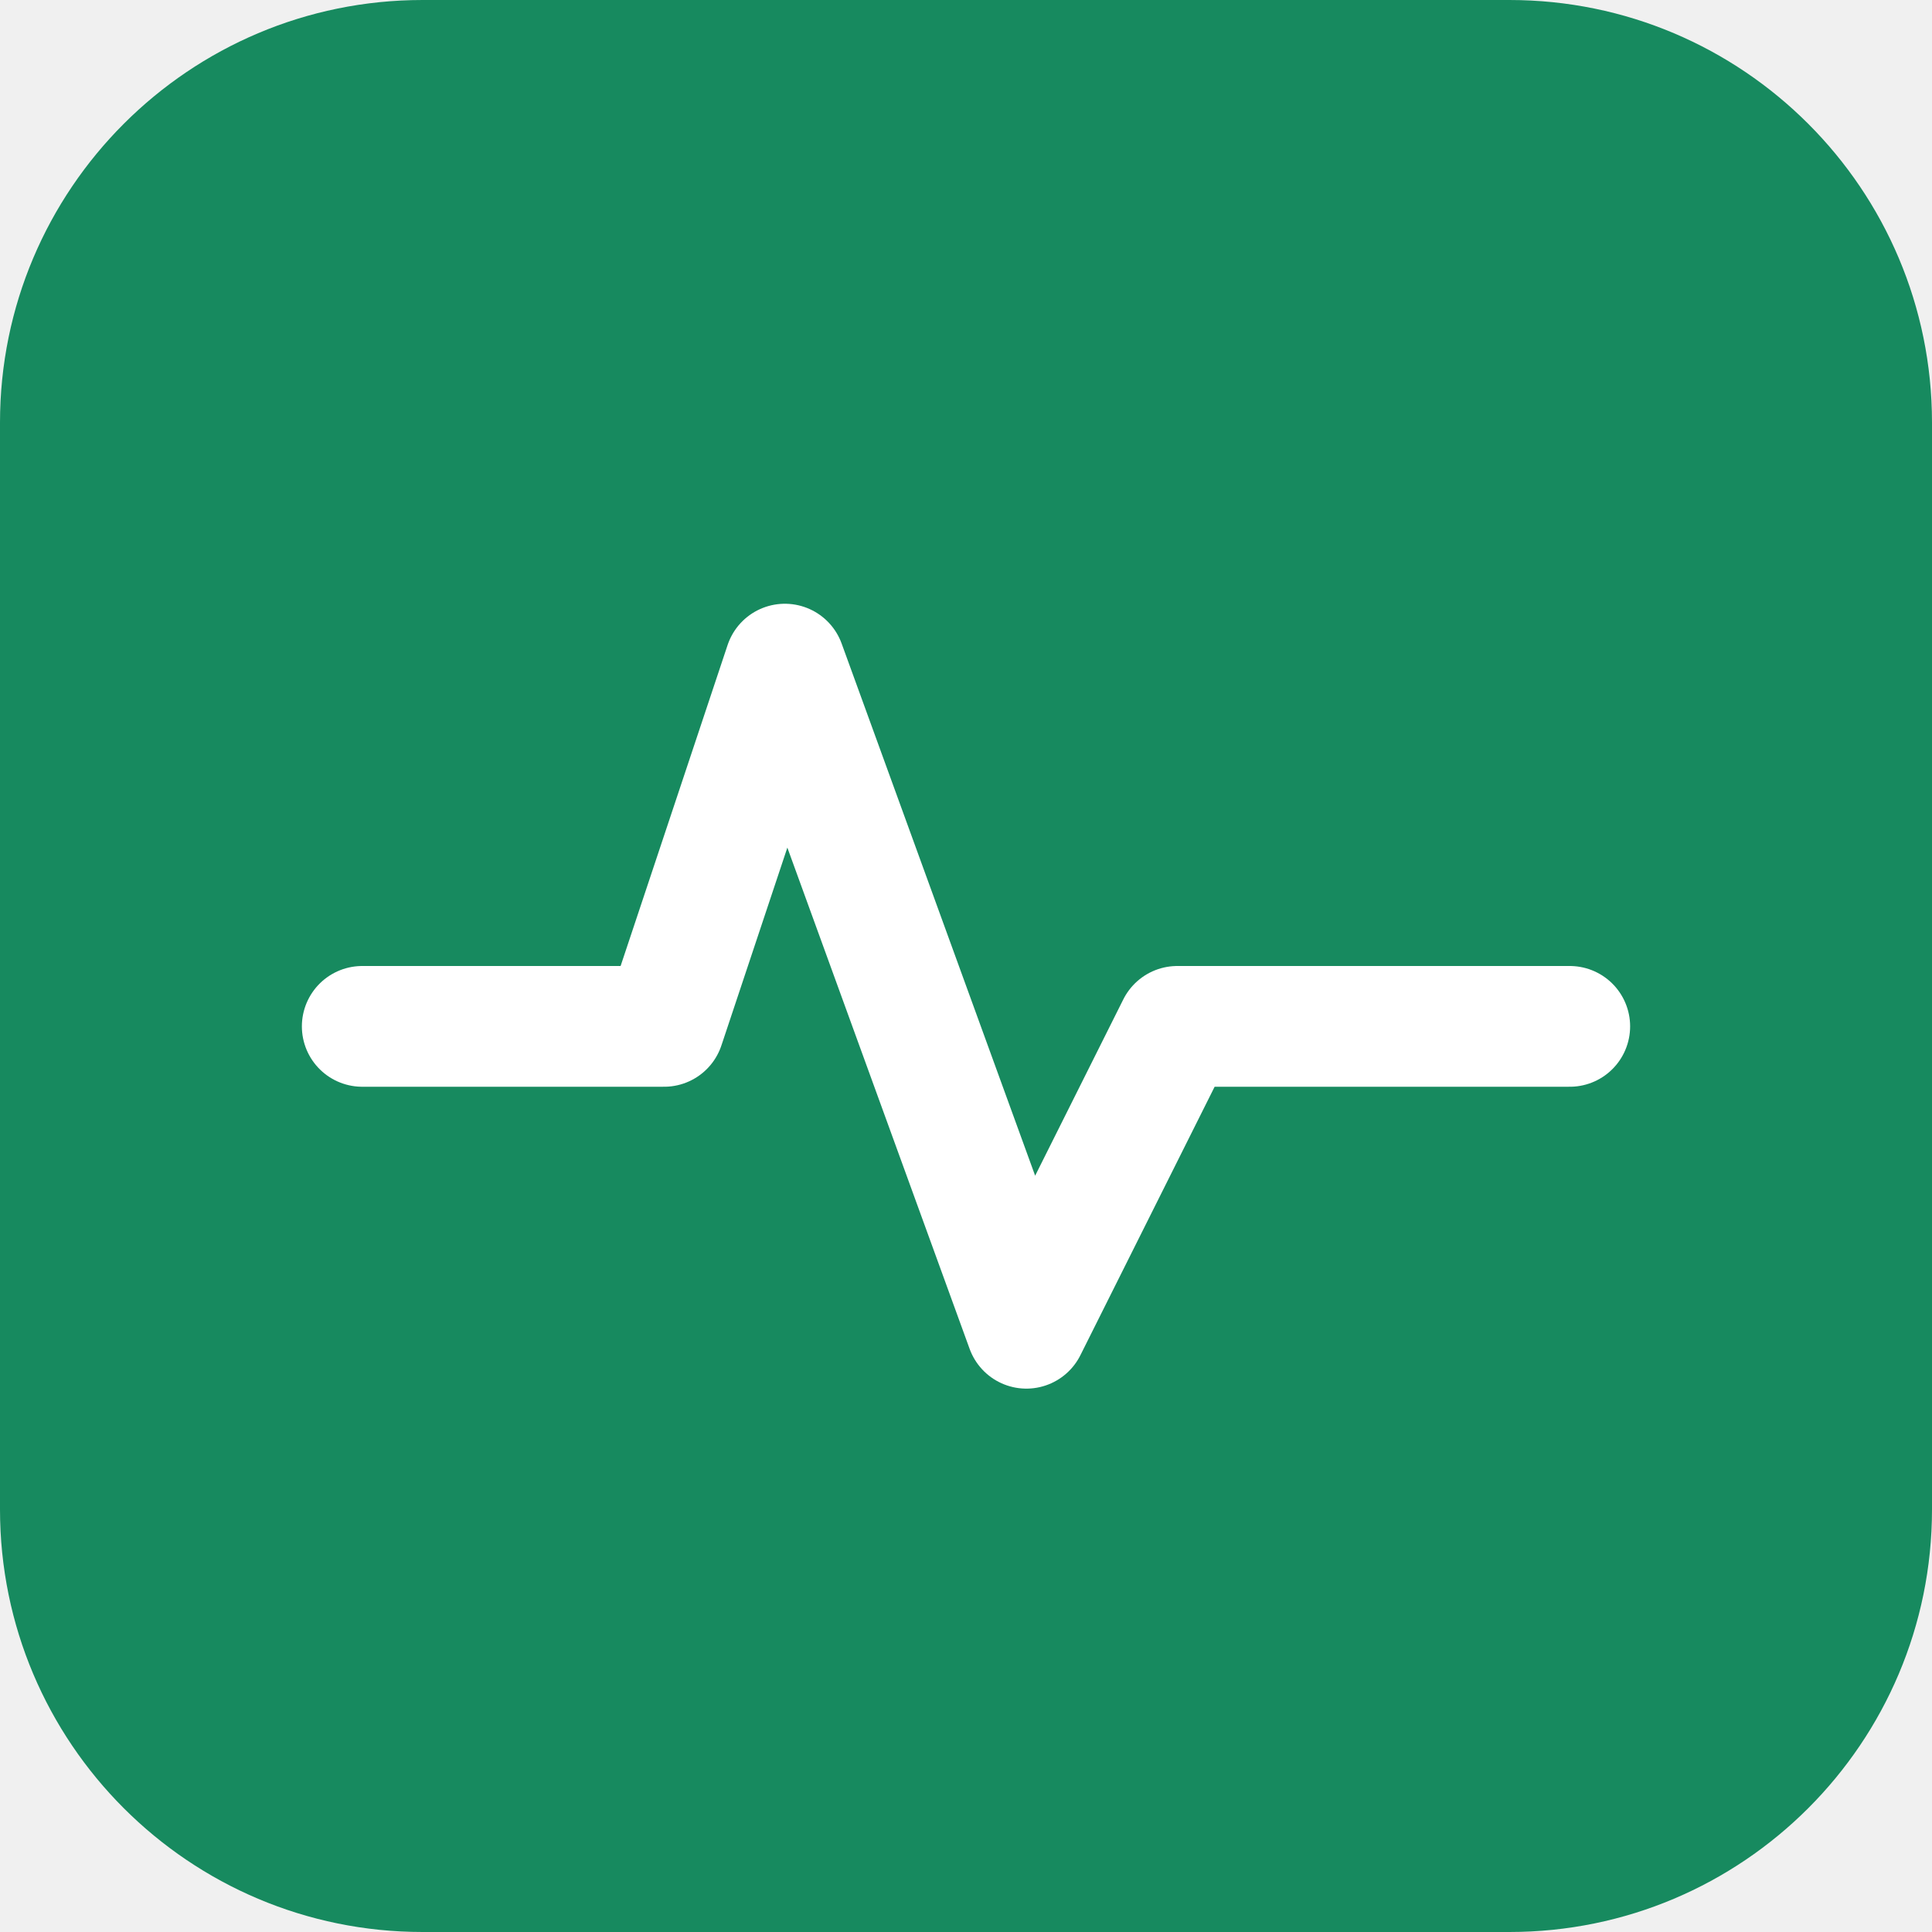
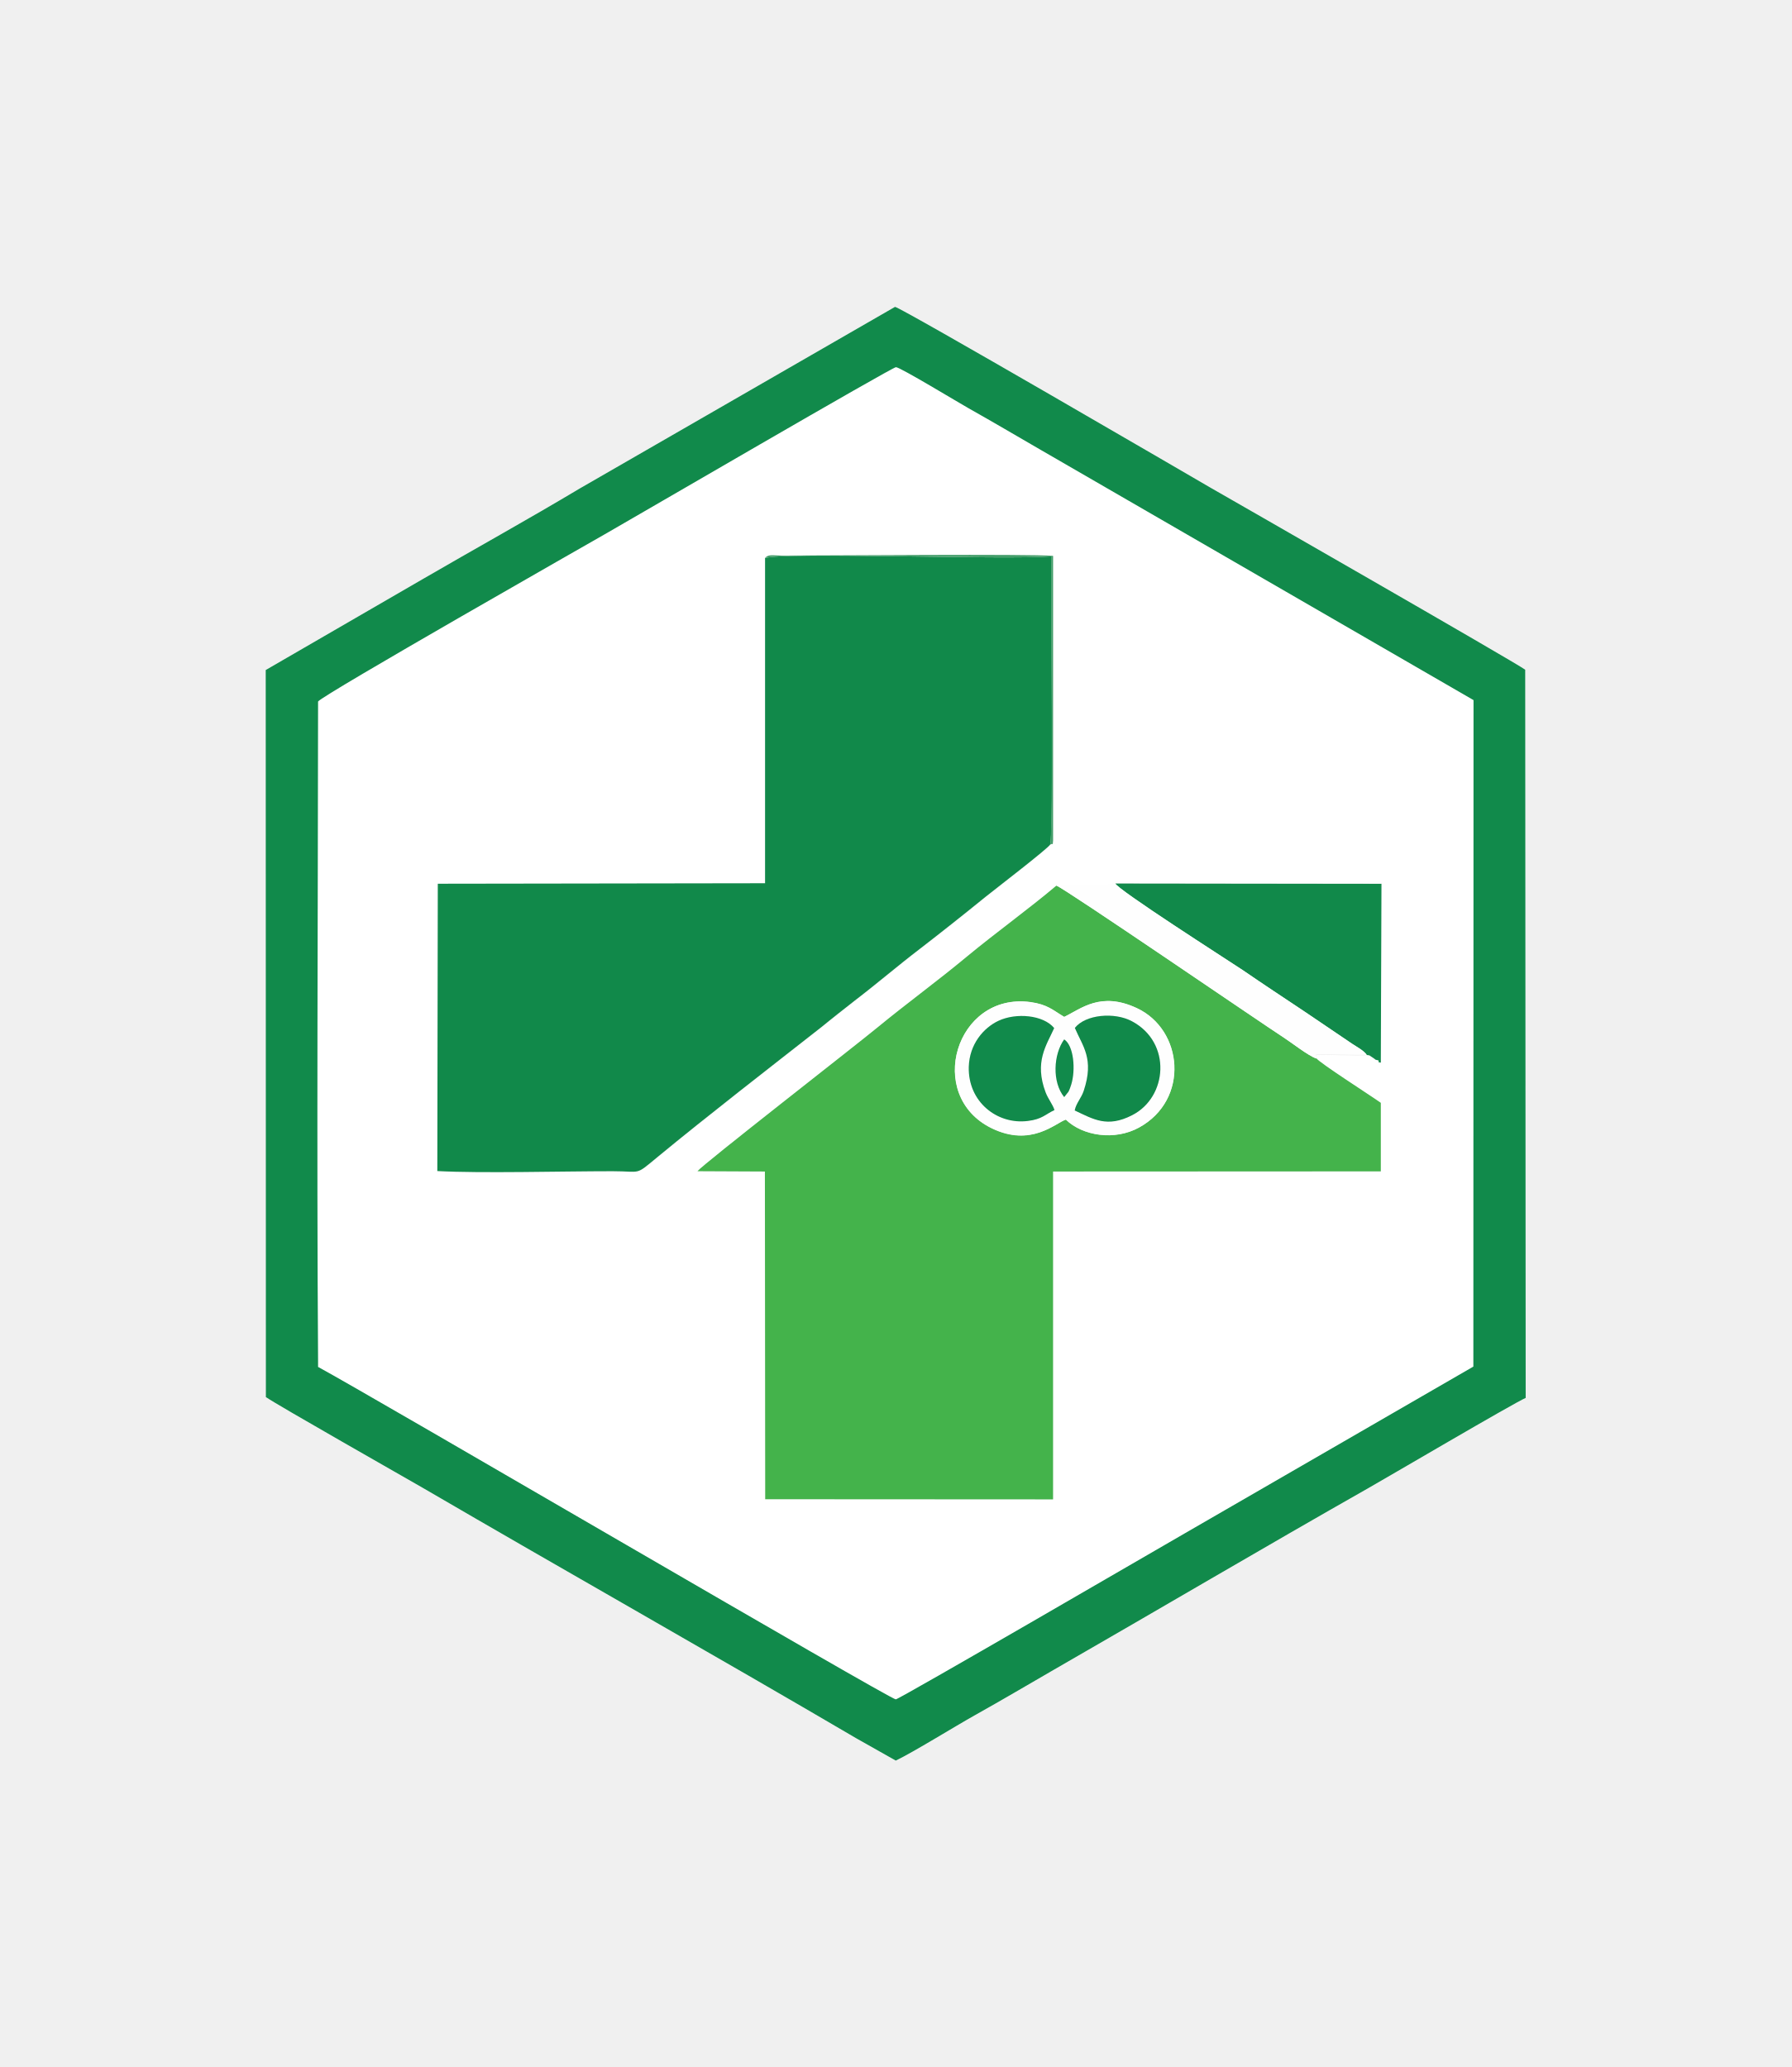
- <svg xmlns="http://www.w3.org/2000/svg" viewBox="0 0 64 64">
-   <rect width="64" height="64" rx="14" fill="#178a5f" />
-   <path d="M12 34h10l4-12 8 22 5-10h13" stroke="#ffffff" stroke-width="4" fill="none" stroke-linecap="round" stroke-linejoin="round" />
+ <svg xmlns="http://www.w3.org/2000/svg" xml:space="preserve" width="112.657mm" height="130mm" style="shape-rendering:geometricPrecision; text-rendering:geometricPrecision; image-rendering:optimizeQuality; fill-rule:evenodd; clip-rule:evenodd" viewBox="0 0 11266 13000">
+   <defs>
+     <style type="text/css">
+    
+     .fil2 {fill:#11894A}
+     .fil1 {fill:#118A4B}
+     .fil5 {fill:#449E6A}
+     .fil3 {fill:#44B34B}
+     .fil4 {fill:#FEFEFE}
+     .fil0 {fill:white}
+    
+   </style>
+   </defs>
+   <g id="Layer_x0020_1">
+     <path class="fil0" d="M8278 6658c16,26 347,238 404,279l0 431 -2061 1 0 2062 -1810 -1 -2 -2061 -424 -2c35,-45 976,-776 1132,-904 186,-153 379,-294 565,-448 179,-149 389,-301 560,-444l259 -4c188,2 -6,-26 245,-26l1486 -1c68,2 52,14 56,21l-4 1125c-26,-5 -8,2 -15,-14 -31,-7 -10,-2 -38,-19 -27,-16 -10,-11 -35,-15 -86,2 -212,-4 -314,-4 -6,18 -13,-25 -4,27zm-3466 -3147c21,-26 46,-16 107,-16 301,0 1561,-11 1705,2l0 1789c-5,41 1,13 -18,27 -8,21 -358,290 -405,328 -138,112 -274,221 -414,328 -143,110 -270,219 -414,329 -36,28 -68,54 -103,81 -39,30 -64,52 -102,82 -325,255 -719,560 -1028,815 -149,123 -100,92 -286,92 -318,0 -826,14 -1102,-1l4 -1807 2058 -3 0 -2045zm-2811 901c-1,1374 -9,2779 0,4150l0 36c357,194 3598,2092 3633,2091 20,-1 1647,-946 1817,-1044l1815 -1049 1 -4192 -2722 -1574c-153,-89 -301,-176 -454,-262 -59,-33 -429,-258 -456,-258 -24,0 -1644,943 -1819,1044 -78,45 -1795,1022 -1815,1059z" />
+     <path class="fil1" d="M2000 4412c20,-37 1737,-1014 1815,-1059 175,-100 1795,-1044 1819,-1044 26,0 397,225 456,258 153,86 300,173 454,262l2722 1574 -1 4192 -1815 1049c-170,98 -1797,1044 -1817,1044 -35,1 -3276,-1897 -3633,-2091l0 -36c-9,-1370 -1,-2776 0,-4150zm-329 4374c74,52 882,510 990,573 902,526 1824,1046 2724,1574l248 140c114,-55 368,-213 502,-288 168,-94 327,-188 493,-284 659,-379 1320,-769 1977,-1142 96,-54 921,-539 989,-567l-3 -4580c-56,-43 -1913,-1107 -1981,-1146 -72,-42 -1955,-1139 -1982,-1136l-1982 1142c-326,195 -664,382 -991,572l-984 570 1 4574z" />
+     <path class="fil2" d="M6604 5312c23,-64 2,-1580 9,-1813 -295,24 -1691,-29 -1802,11l0 2045 -2058 3 -3 1807c276,15 784,1 1102,1 186,0 137,31 286,-92 309,-255 703,-560 1028,-815 38,-30 63,-52 102,-82 35,-27 67,-53 103,-81 144,-110 270,-219 414,-329 140,-108 276,-216 414,-328 47,-38 397,-307 405,-328z" />
+     <path class="fil3" d="M6692 6396c106,-51 229,-162 456,-55 292,136 333,576 14,751 -153,84 -354,53 -460,-50 -65,21 -218,176 -467,54 -419,-205 -226,-856 244,-793 108,15 142,51 212,93zm1586 262c-52,-19 -154,-99 -205,-132 -159,-103 -1377,-938 -1430,-956 -170,144 -381,296 -560,444 -186,155 -379,295 -565,448 -157,129 -1097,860 -1132,904l424 2 2 2061 1810 1 0 -2062 2061 -1 0 -431c-57,-41 -388,-253 -404,-279z" />
+     <path class="fil2" d="M8595 6635c25,4 8,-2 35,15 28,17 7,12 38,19 7,16 -11,9 15,14l4 -1125 -1675 -2c11,38 706,482 802,546 131,90 260,175 392,263l297 201c31,20 71,41 91,69z" />
+     <path class="fil4" d="M6642 5569c53,18 1272,853 1430,956 51,33 153,114 205,132 -9,-52 -2,-9 4,-27 102,0 228,6 314,4 -20,-28 -61,-49 -91,-69l-297 -201c-132,-88 -261,-173 -392,-263 -96,-64 -791,-508 -802,-546l1675 2c-4,-7 12,-19 -56,-21l-1486 1c-250,0 -57,28 -245,26l-259 4z" />
+     <path class="fil4" d="M6692 6900c-77,-94 -68,-269 0,-363 61,41 72,193 44,285 -5,15 -9,28 -17,44l-27 34zm67 -436c67,-85 249,-100 359,-42 252,134 225,478 1,591 -157,79 -243,25 -361,-30 10,-46 42,-78 57,-124 67,-202 -7,-279 -56,-395zm-128 517c-59,26 -77,56 -166,68 -193,24 -378,-120 -372,-340 4,-143 93,-246 187,-290 111,-52 282,-37 350,46 -49,110 -127,212 -54,404 17,45 45,76 56,112zm61 -586c-71,-42 -104,-78 -212,-93 -470,-63 -663,588 -244,793 249,121 402,-33 467,-54 106,103 307,134 460,50 319,-175 278,-615 -14,-751 -228,-106 -350,4 -456,55z" />
+     <path class="fil2" d="M6759 6465c49,116 123,193 56,395 -15,46 -48,78 -57,124 119,56 205,110 361,30 223,-113 251,-457 -1,-591 -110,-59 -292,-43 -359,42z" />
+     <path class="fil1" d="M6631 6982c-11,-36 -39,-68 -56,-112 -72,-192 5,-295 54,-404 -68,-83 -239,-98 -350,-46 -94,44 -183,147 -187,290 -6,220 179,365 372,340 90,-11 108,-41 166,-68z" />
+     <path class="fil5" d="M6604 5312c20,-14 14,15 18,-27l0 -1789c-144,-13 -1404,-2 -1705,-2 -60,0 -85,-10 -107,16 111,-40 1507,13 1802,-11 -7,233 13,1749 -9,1813z" />
+     <path class="fil1" d="M6692 6900l27 -34c8,-16 12,-29 17,-44 29,-92 17,-245 -44,-285 -68,94 -77,269 0,363z" />
+   </g>
</svg>
